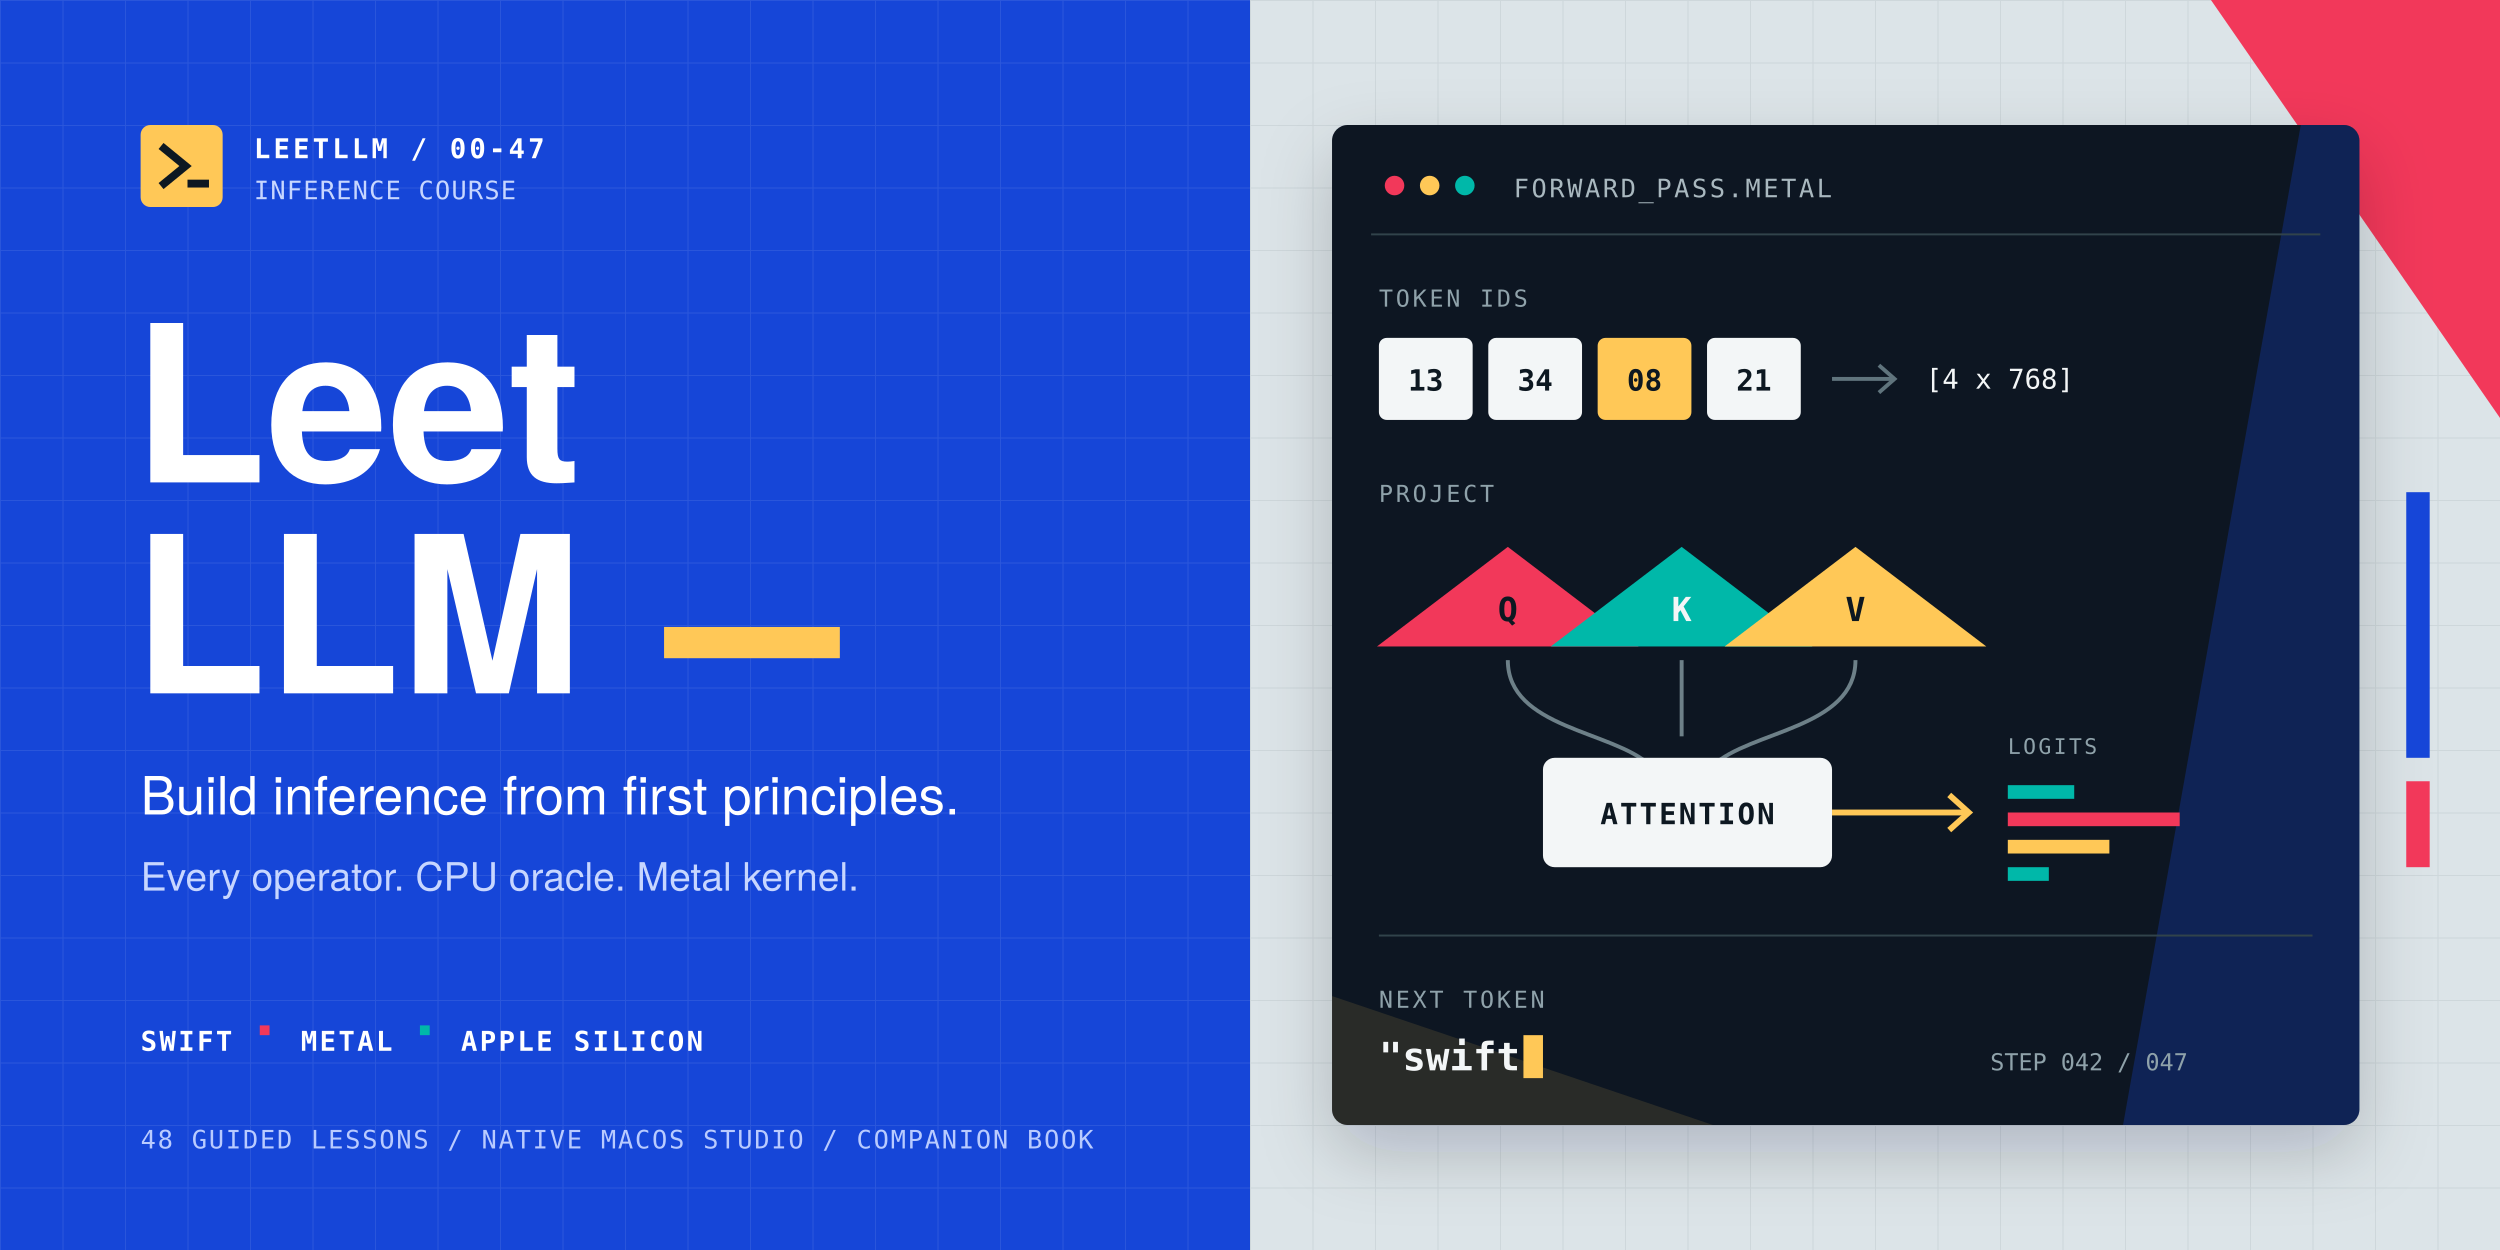
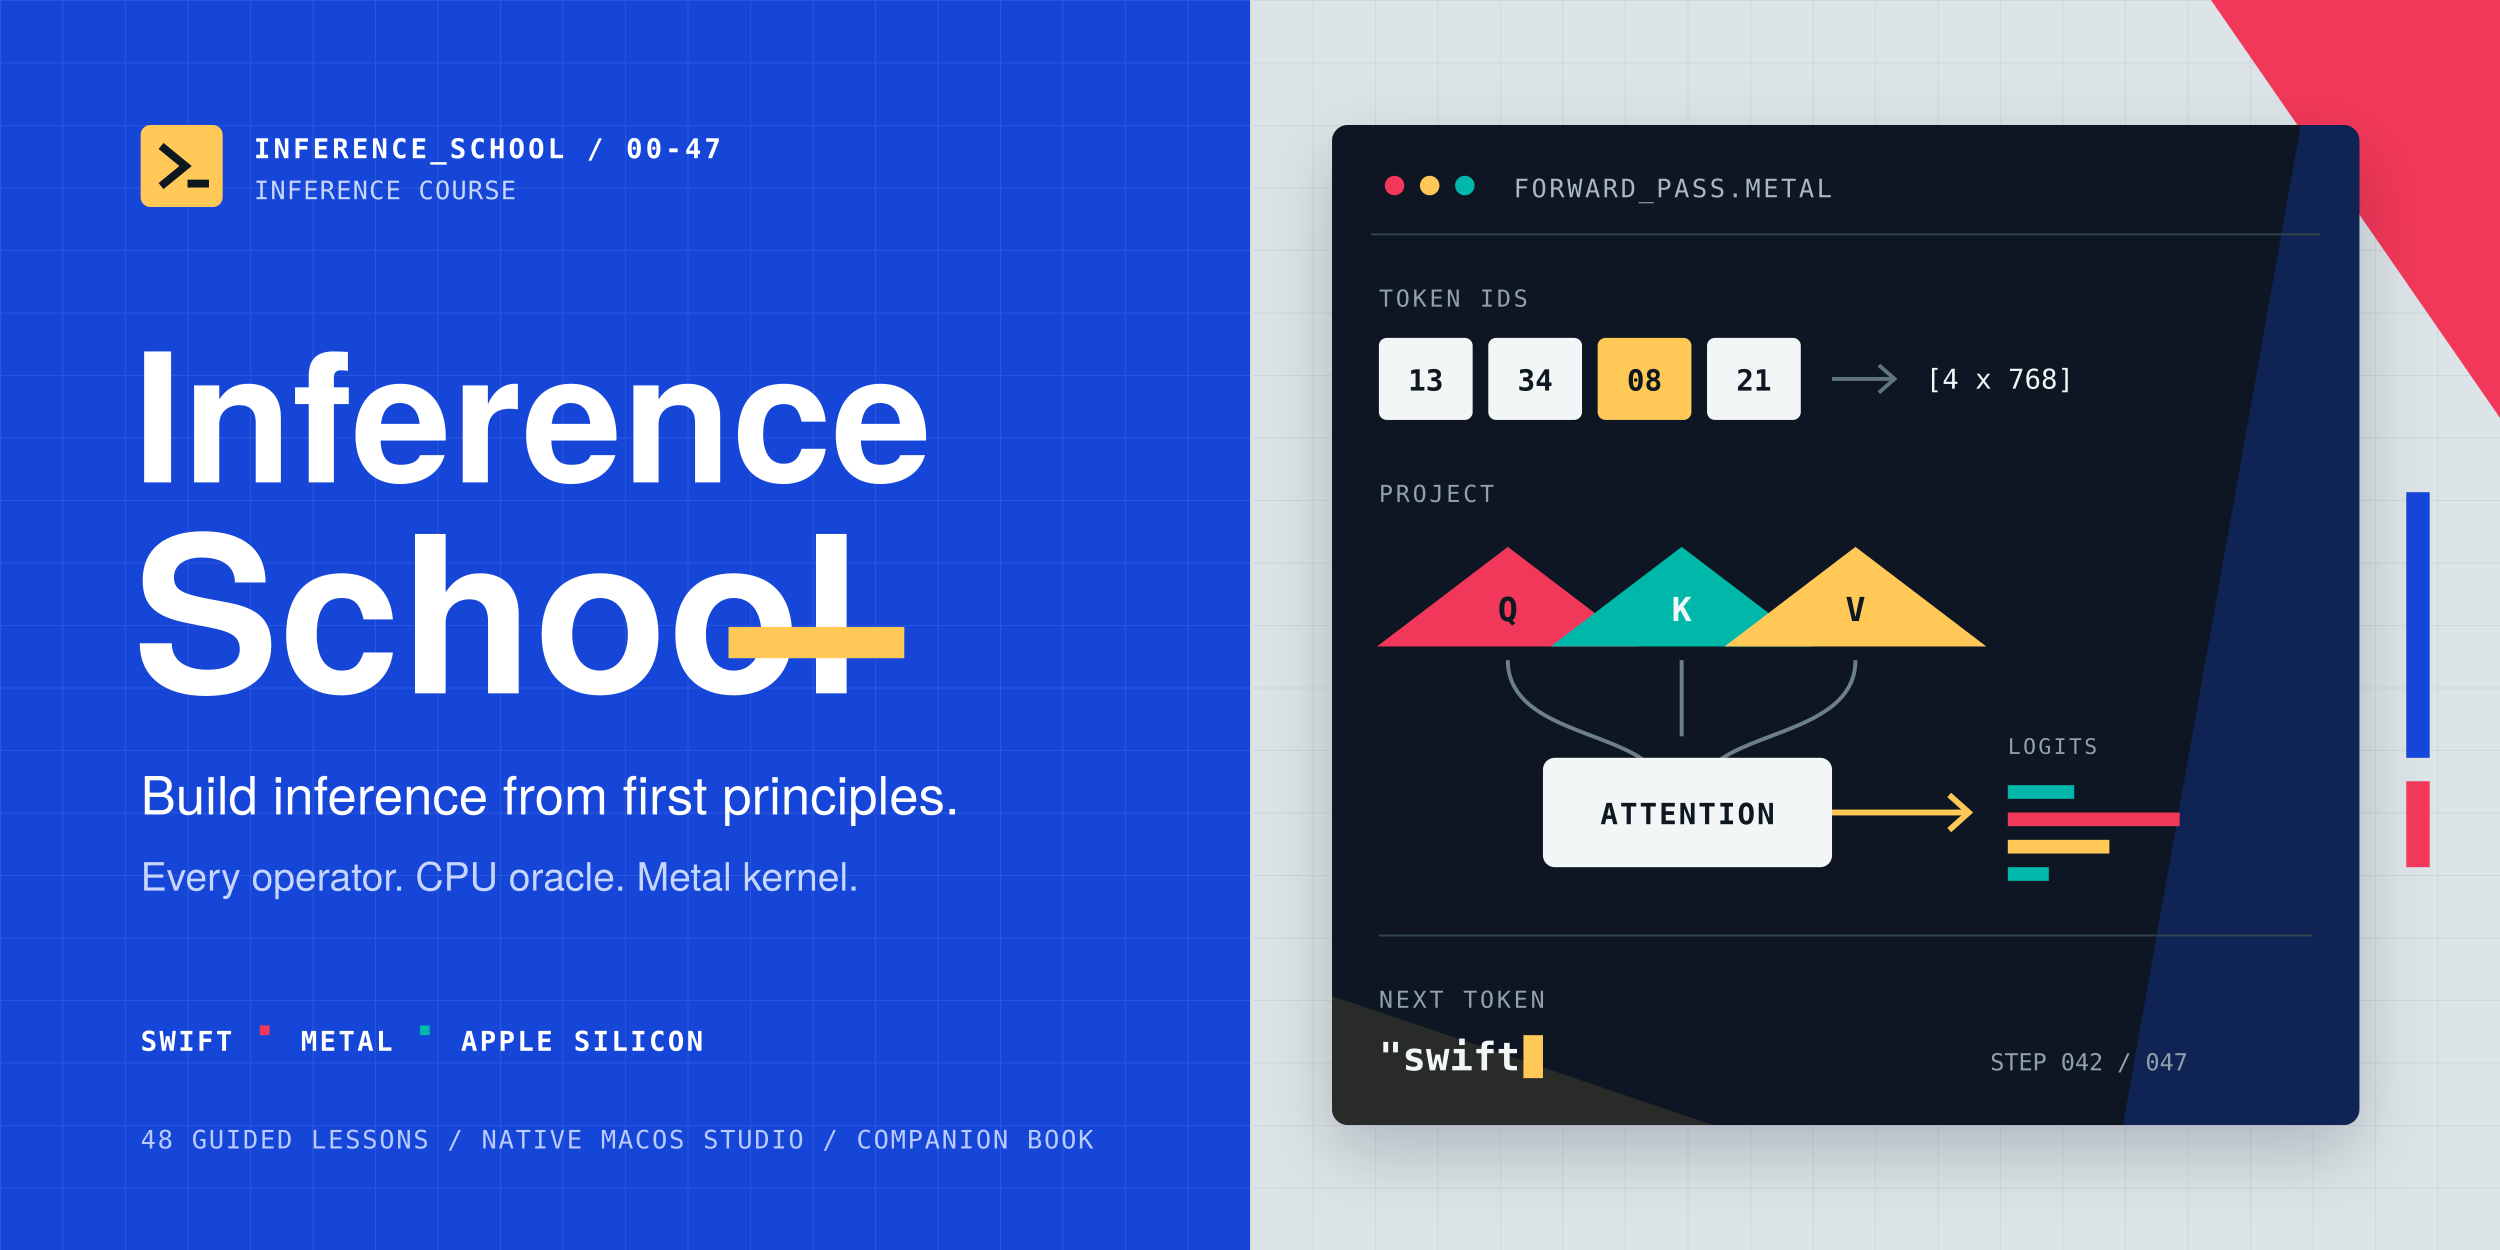
<svg xmlns="http://www.w3.org/2000/svg" width="1280" height="640" viewBox="0 0 1280 640" role="img" aria-labelledby="title description">
  <defs>
    <pattern id="grid-light" width="32" height="32" patternUnits="userSpaceOnUse">
      <path d="M32 0H0V32" fill="none" stroke="#FFFFFF" stroke-opacity="0.09" stroke-width="1" />
    </pattern>
    <pattern id="grid-dark" width="32" height="32" patternUnits="userSpaceOnUse">
      <path d="M32 0H0V32" fill="none" stroke="#0D1821" stroke-opacity="0.065" stroke-width="1" />
    </pattern>
    <filter id="shadow" x="-20%" y="-20%" width="140%" height="140%">
      <feDropShadow dx="0" dy="14" stdDeviation="18" flood-color="#0D1821" flood-opacity="0.2" />
    </filter>
    <clipPath id="panel-clip">
      <rect x="682" y="64" width="526" height="512" rx="8" />
    </clipPath>
  </defs>
  <rect width="640" height="640" fill="#1646D8" />
  <rect x="640" width="640" height="640" fill="#DCE4E8" />
  <rect width="640" height="640" fill="url(#grid-light)" />
  <rect x="640" width="640" height="640" fill="url(#grid-dark)" />
  <path d="M1280 0V214L1132 0Z" fill="#F2385A" />
  <g font-family="Avenir Next, Helvetica Neue, sans-serif">
    <g transform="translate(72 64)">
      <rect width="42" height="42" rx="5" fill="#FFC857" />
      <path d="M12 12L23 21L12 30M26 30H33" fill="none" stroke="#0D1821" stroke-width="4" stroke-linecap="square" stroke-linejoin="miter" />
-       <text x="58" y="17" fill="#FFFFFF" font-family="Menlo, monospace" font-size="14" font-weight="700" letter-spacing="1.6">LEETLLM / 00-47</text>
+       <text x="58" y="17" fill="#FFFFFF" font-family="Menlo, monospace" font-size="14" font-weight="700" letter-spacing="1.6">INFERENCE_SCHOOL / 00-47</text>
      <text x="58" y="38" fill="#C7D6FF" font-family="Menlo, monospace" font-size="13" letter-spacing="0.6">INFERENCE COURSE</text>
    </g>
-     <text x="68" y="247" fill="#FFFFFF" font-size="112" font-weight="800" letter-spacing="0">Leet</text>
-     <text x="68" y="355" fill="#FFFFFF" font-size="112" font-weight="800" letter-spacing="0">LLM</text>
-     <rect x="340" y="321" width="90" height="16" fill="#FFC857" />
+     <text x="68" y="247" fill="#FFFFFF" font-size="92" font-weight="800" letter-spacing="0">Inference</text>
+     <text x="68" y="355" fill="#FFFFFF" font-size="112" font-weight="800" letter-spacing="0">School</text>
+     <rect x="373" y="321" width="90" height="16" fill="#FFC857" />
    <text x="72" y="417" fill="#FFFFFF" font-size="27" font-weight="500" letter-spacing="0">Build inference from first principles.</text>
    <text x="72" y="456" fill="#C7D6FF" font-size="20" font-weight="500" letter-spacing="0">Every operator. CPU oracle. Metal kernel.</text>
    <g transform="translate(72 520)" font-family="Menlo, monospace" font-size="14" font-weight="700" letter-spacing="1.2">
      <text x="0" y="18" fill="#FFFFFF">SWIFT</text>
      <rect x="61" y="5" width="5" height="5" fill="#F2385A" />
      <text x="82" y="18" fill="#FFFFFF">METAL</text>
      <rect x="143" y="5" width="5" height="5" fill="#00B8A9" />
      <text x="164" y="18" fill="#FFFFFF">APPLE SILICON</text>
    </g>
    <text x="72" y="588" fill="#B9CBFF" font-family="Menlo, monospace" font-size="13" letter-spacing="0.9">48 GUIDED LESSONS / NATIVE MACOS STUDIO / COMPANION BOOK</text>
  </g>
  <g filter="url(#shadow)">
    <rect x="682" y="64" width="526" height="512" rx="8" fill="#101820" />
  </g>
  <g clip-path="url(#panel-clip)">
    <path d="M1178 64H1208V576H1087Z" fill="#1646D8" fill-opacity="0.28" />
    <path d="M682 510L877 576H682Z" fill="#FFC857" fill-opacity="0.12" />
  </g>
  <g font-family="Menlo, monospace">
    <circle cx="714" cy="95" r="5" fill="#F2385A" />
    <circle cx="732" cy="95" r="5" fill="#FFC857" />
    <circle cx="750" cy="95" r="5" fill="#00B8A9" />
    <text x="775" y="101" fill="#A9B8BF" font-size="13" letter-spacing="1.3">FORWARD_PASS.METAL</text>
    <path d="M702 120H1188" stroke="#31434B" />
    <text x="706" y="157" fill="#8FA2AA" font-size="12" letter-spacing="1.4">TOKEN IDS</text>
    <g font-size="15" font-weight="700" text-anchor="middle">
      <rect x="706" y="173" width="48" height="42" rx="4" fill="#F3F6F7" />
      <text x="730" y="200" fill="#0D1821">13</text>
      <rect x="762" y="173" width="48" height="42" rx="4" fill="#F3F6F7" />
      <text x="786" y="200" fill="#0D1821">34</text>
      <rect x="818" y="173" width="48" height="42" rx="4" fill="#FFC857" />
      <text x="842" y="200" fill="#0D1821">08</text>
      <rect x="874" y="173" width="48" height="42" rx="4" fill="#F3F6F7" />
      <text x="898" y="200" fill="#0D1821">21</text>
    </g>
    <path d="M938 194H970" stroke="#60747D" stroke-width="2" />
    <path d="M962 187L970 194L962 201" fill="none" stroke="#60747D" stroke-width="2" />
    <text x="986" y="199" fill="#F3F6F7" font-size="14">[4 x 768]</text>
    <text x="706" y="257" fill="#8FA2AA" font-size="12" letter-spacing="1.4">PROJECT</text>
    <g font-size="17" font-weight="700" text-anchor="middle">
      <path d="M730 280L797 331H663Z" transform="translate(42 0)" fill="#F2385A" />
      <text x="772" y="318" fill="#0D1821">Q</text>
      <path d="M861 280L928 331H794Z" transform="translate(0 0)" fill="#00B8A9" />
      <text x="861" y="318" fill="#F3F6F7">K</text>
      <path d="M950 280L1017 331H883Z" fill="#FFC857" />
      <text x="950" y="318" fill="#0D1821">V</text>
    </g>
    <path d="M772 338C772 373 826 374 845 392M861 338V377M950 338C950 373 896 374 877 392" fill="none" stroke="#6D8088" stroke-width="2" />
    <rect x="790" y="388" width="148" height="56" rx="6" fill="#F3F6F7" />
    <text x="864" y="422" fill="#0D1821" font-size="15" font-weight="700" text-anchor="middle" letter-spacing="1">ATTENTION</text>
    <path d="M938 416H1008" stroke="#FFC857" stroke-width="3" />
    <path d="M998 407L1008 416L998 425" fill="none" stroke="#FFC857" stroke-width="3" />
    <text x="1028" y="386" fill="#8FA2AA" font-size="11" letter-spacing="1.2">LOGITS</text>
    <g fill="#00B8A9">
      <rect x="1028" y="402" width="34" height="7" />
      <rect x="1028" y="416" width="88" height="7" fill="#F2385A" />
      <rect x="1028" y="430" width="52" height="7" fill="#FFC857" />
      <rect x="1028" y="444" width="21" height="7" />
    </g>
    <path d="M706 479H1184" stroke="#31434B" />
    <text x="706" y="516" fill="#8FA2AA" font-size="12" letter-spacing="1.4">NEXT TOKEN</text>
    <text x="706" y="548" fill="#F3F6F7" font-size="20" font-weight="700">"swift"</text>
    <rect x="780" y="530" width="10" height="22" fill="#FFC857" />
    <text x="1019" y="548" fill="#8FA2AA" font-size="12">STEP 042 / 047</text>
  </g>
  <rect x="1232" y="252" width="12" height="136" fill="#1646D8" />
  <rect x="1232" y="400" width="12" height="44" fill="#F2385A" />
</svg>
